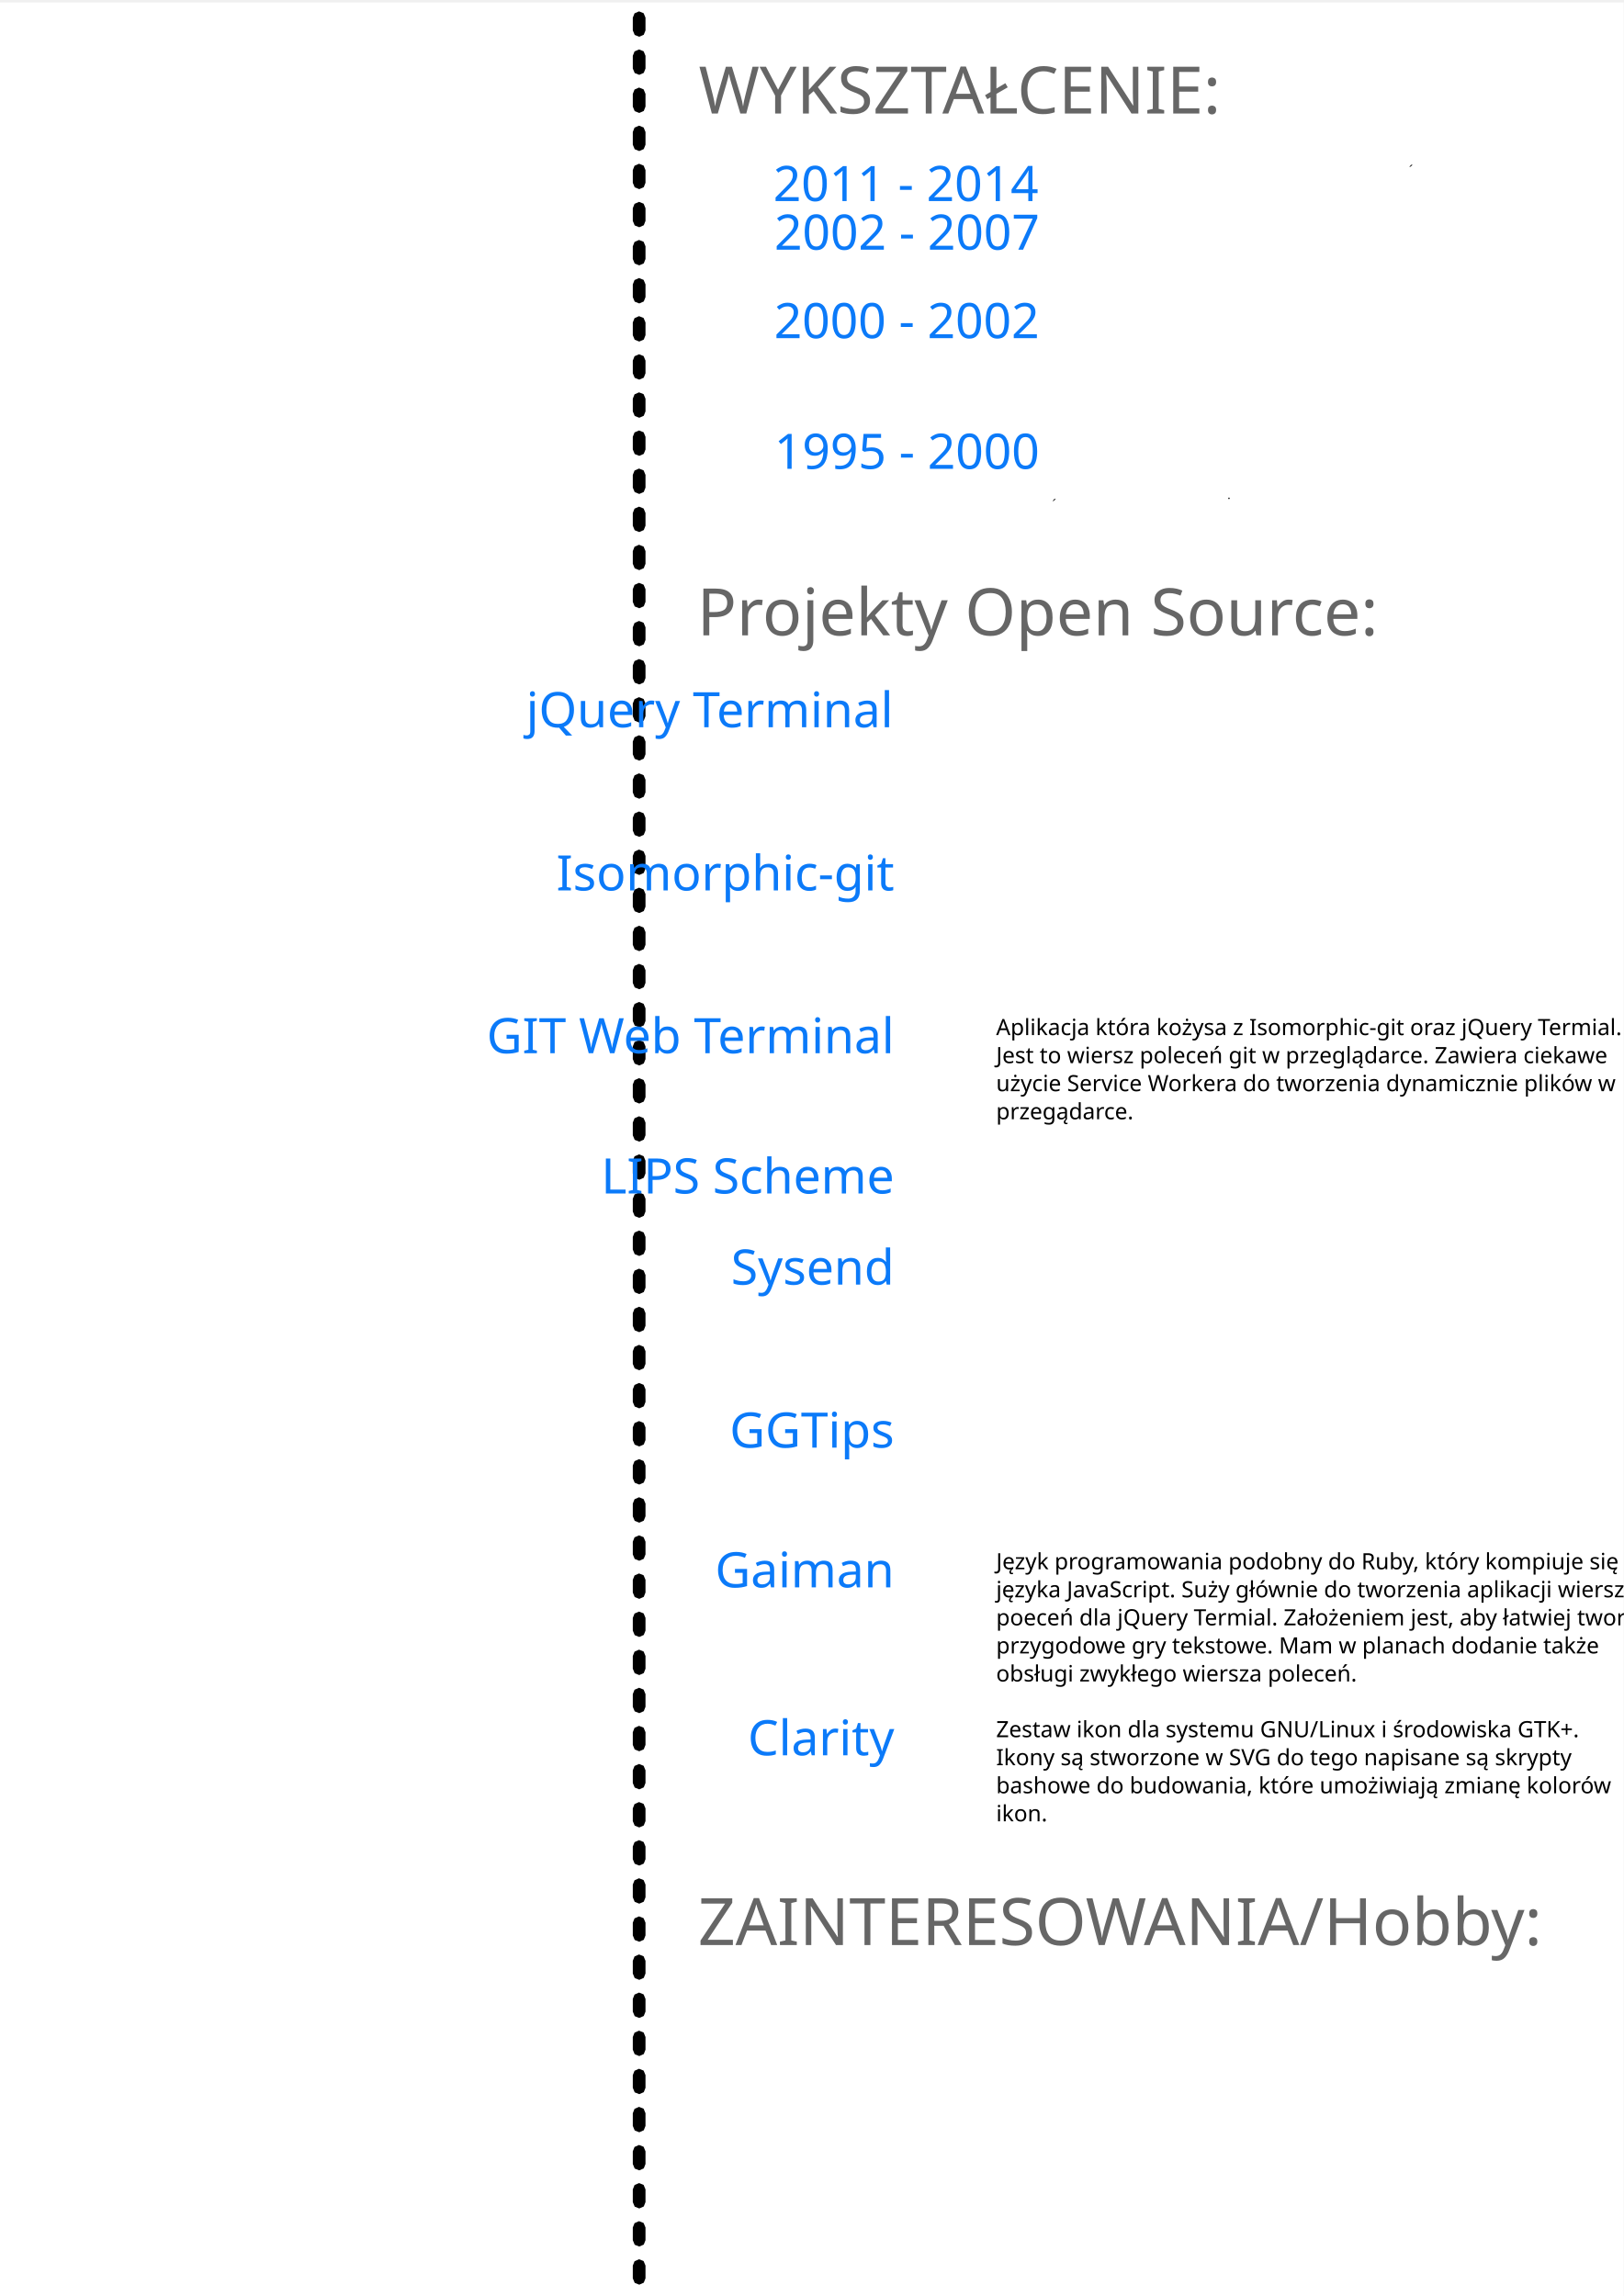
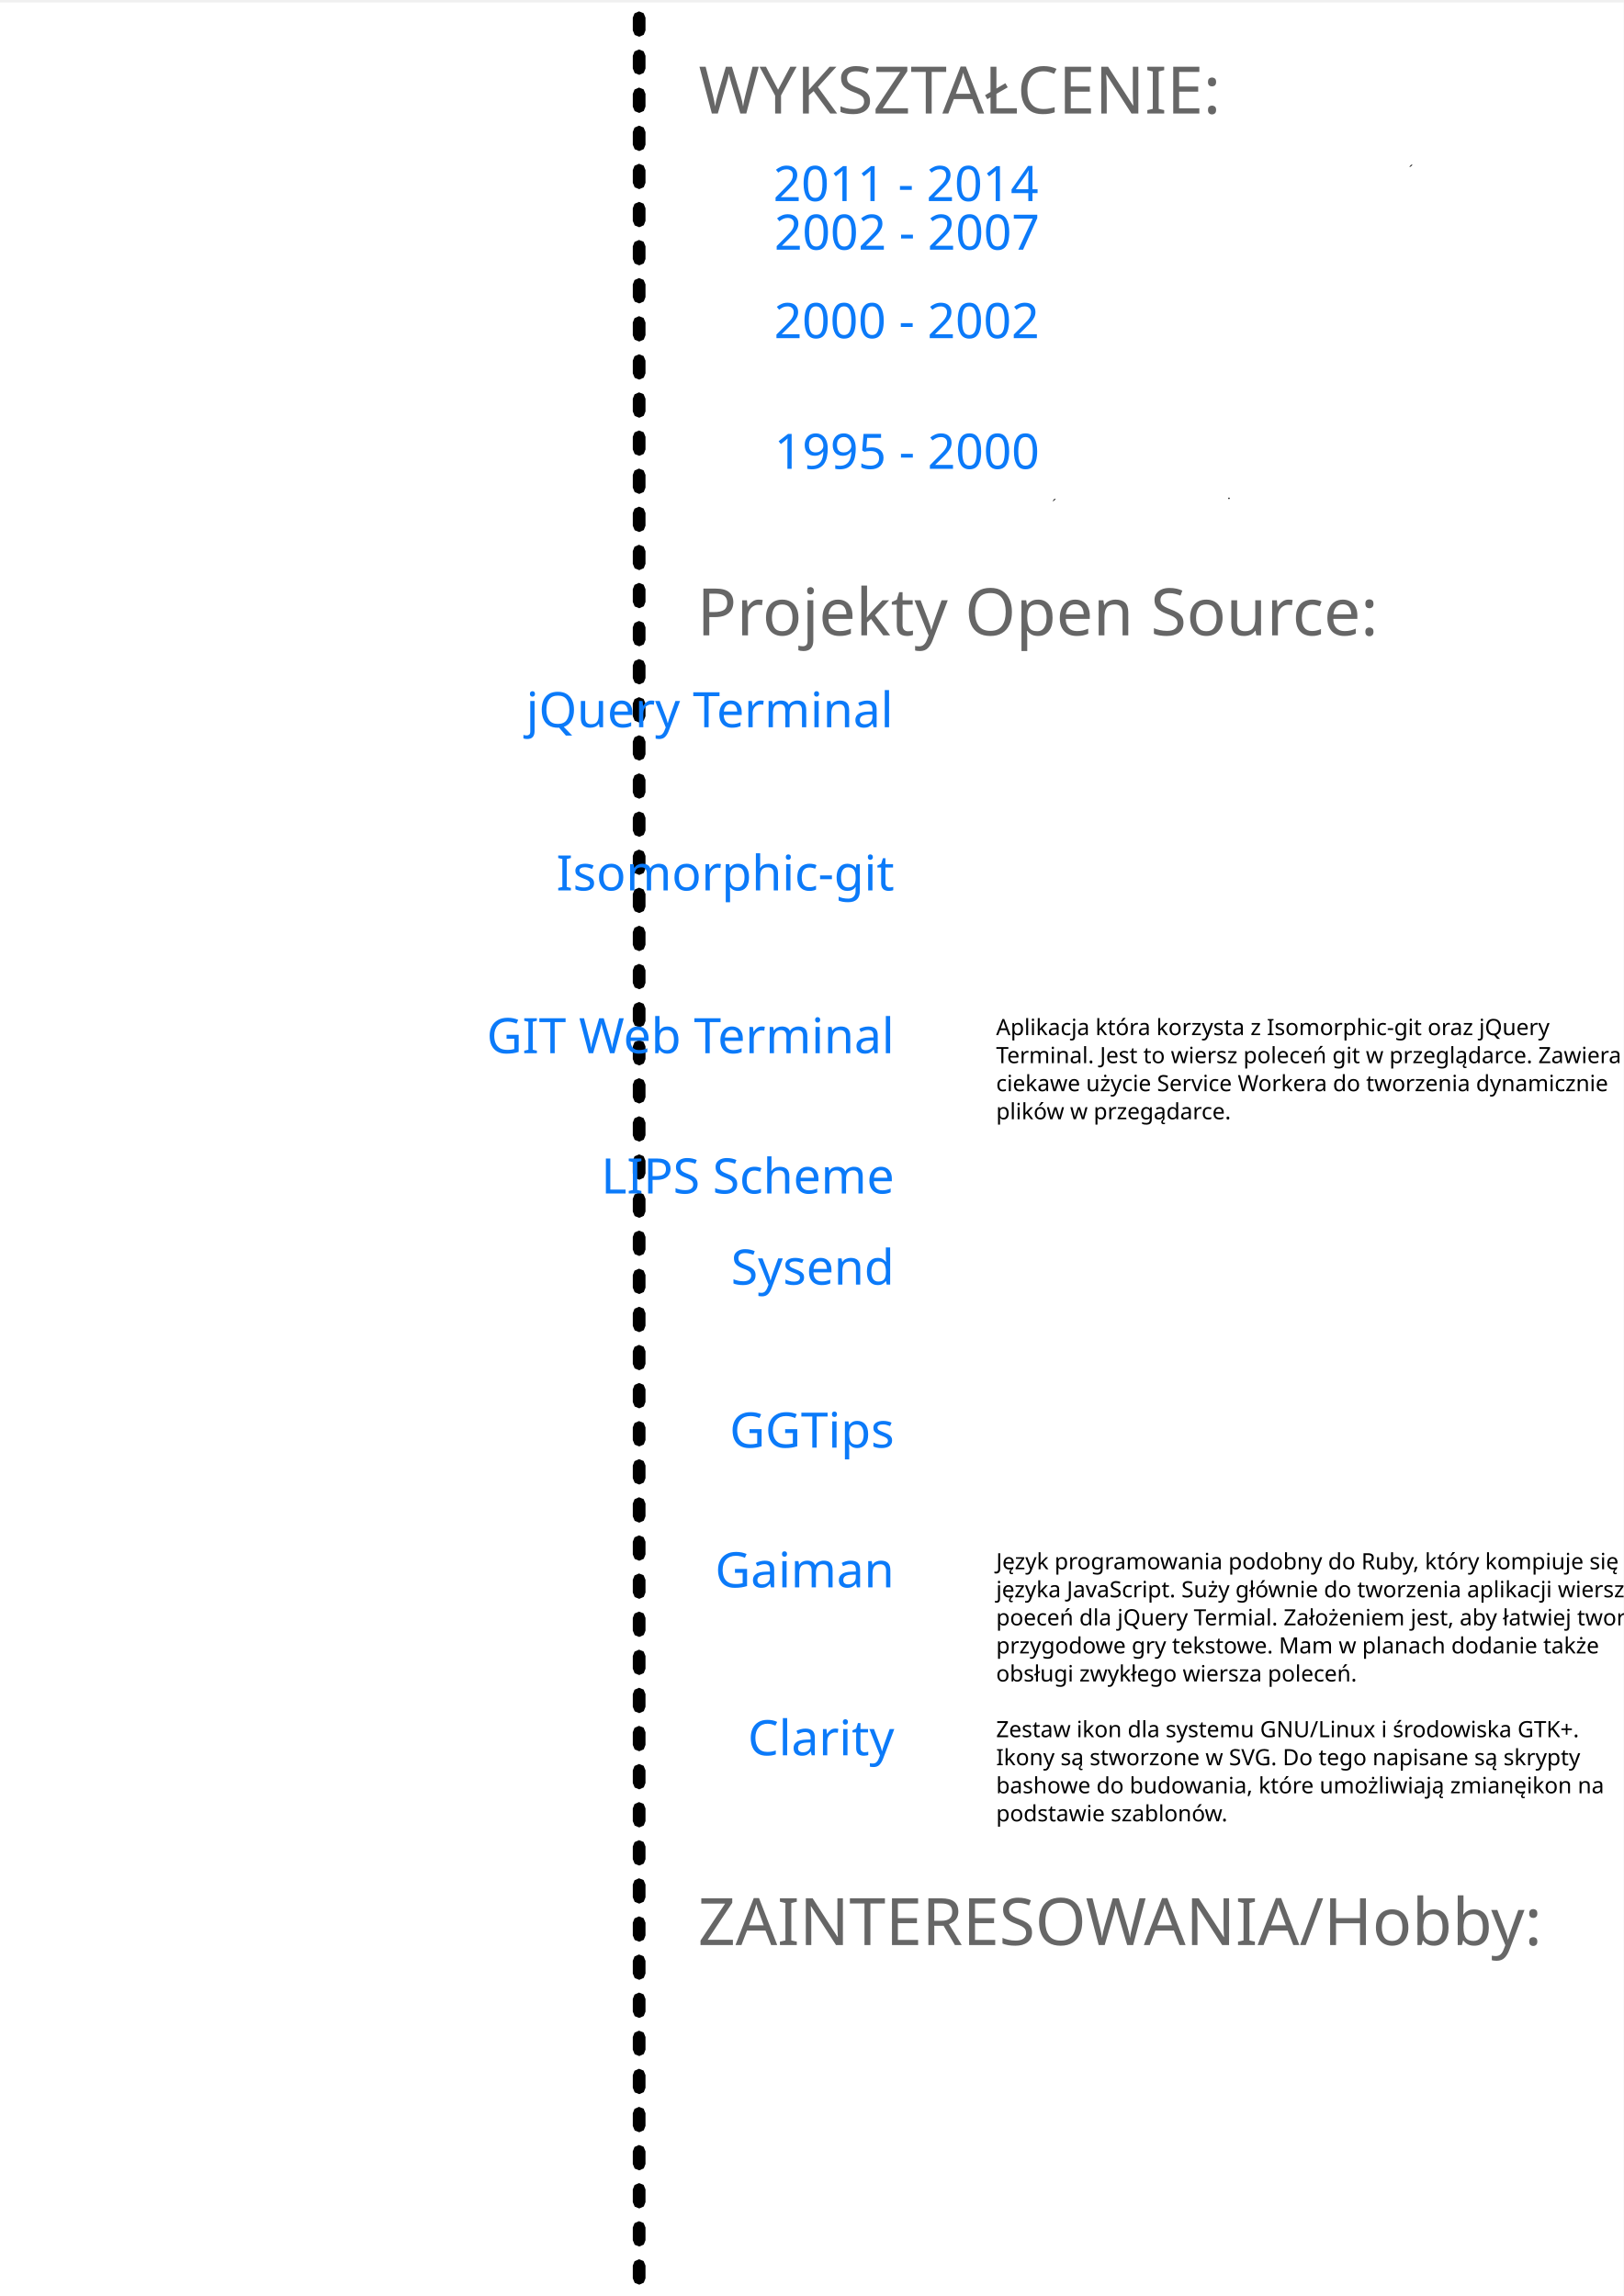
<svg xmlns="http://www.w3.org/2000/svg" xmlns:xlink="http://www.w3.org/1999/xlink" width="744.094" height="1052.362" id="svg2" version="1.1">
  <defs id="defs4">
    <rect x="769.857" y="520.391" width="268.787" height="128.107" id="rect37309" />
    <rect x="767.466" y="511.441" width="121.149" height="120.361" id="rect34097" />
    <rect x="794.899" y="402.453" width="185.332" height="156.639" id="rect28571" />
    <rect x="769.857" y="520.391" width="258.229" height="56.646" id="rect87174" />
    <rect x="769.857" y="520.391" width="267.228" height="70.948" id="rect96908" />
  </defs>
  <rect y="1.115" x="0" height="1052.362" width="744.094" id="rect4186" style="color:#000000;display:inline;overflow:visible;visibility:visible;fill:#ffffff;fill-opacity:1;fill-rule:nonzero;stroke:none;stroke-width:5.821;marker:none;enable-background:accumulate" />
  <path id="path3048" clip-path="none" d="m 290.789,6.112 -0.797,2 v 5.822 l 0.871,2.076 2.092,0.832 2.061,-0.908 0.797,-2 V 8.112 l -0.871,-2.076 -2.092,-0.834 z m 0,17.463 -0.797,2 v 5.822 l 0.871,2.076 2.092,0.834 2.061,-0.91 0.797,-2 v -5.822 l -0.871,-2.076 -2.092,-0.834 z m 0,17.463 -0.797,2 v 5.822 l 0.871,2.076 2.092,0.834 2.061,-0.91 0.797,-2 v -5.822 l -0.871,-2.076 -2.092,-0.834 z m 0,17.463 -0.797,2 v 5.822 l 0.871,2.076 2.092,0.834 2.061,-0.91 0.797,-2 v -5.822 l -0.871,-2.076 -2.092,-0.834 z m 0,17.463 -0.797,2 v 5.822 l 0.871,2.076 2.092,0.834 2.061,-0.91 0.797,-2 V 77.963 l -0.871,-2.076 -2.092,-0.834 z m 0,17.463 -0.797,2 v 5.822 l 0.871,2.076 2.092,0.834 2.061,-0.91 0.797,-2 v -5.822 l -0.871,-2.076 -2.092,-0.832 z m 0,17.463 -0.797,2.002 v 5.82 l 0.871,2.076 2.092,0.834 2.061,-0.91 0.797,-2 v -5.82 l -0.871,-2.078 -2.092,-0.832 z m 0,17.463 -0.797,2.002 v 5.82 l 0.871,2.076 2.092,0.834 2.061,-0.91 0.797,-2 v -5.82 l -0.871,-2.078 -2.092,-0.832 z m 0,17.463 -0.797,2.002 v 5.82 l 0.871,2.076 2.092,0.834 2.061,-0.91 0.797,-2 v -5.82 l -0.871,-2.078 -2.092,-0.832 z m 0,17.463 -0.797,2.002 v 5.82 l 0.871,2.076 2.092,0.834 2.061,-0.91 0.797,-2 v -5.82 l -0.871,-2.078 -2.092,-0.832 z m 0,17.463 -0.797,2.002 v 5.82 l 0.871,2.076 2.092,0.834 2.061,-0.91 0.797,-2 v -5.82 l -0.871,-2.078 -2.092,-0.832 z m 0,17.463 -0.797,2.002 v 5.82 l 0.871,2.076 2.092,0.834 2.061,-0.91 0.797,-2 v -5.82 l -0.871,-2.078 -2.092,-0.832 z m 0,17.465 -0.797,2 v 5.82 l 0.871,2.078 2.092,0.832 2.061,-0.908 0.797,-2.002 v -5.82 l -0.871,-2.076 -2.092,-0.834 z m 0,17.463 -0.797,2 v 5.82 l 0.871,2.078 2.092,0.832 2.061,-0.908 0.797,-2.002 v -5.82 l -0.871,-2.076 -2.092,-0.834 z m 0,17.463 -0.797,2 v 5.82 l 0.871,2.078 2.092,0.832 2.061,-0.908 0.797,-2.002 v -5.82 l -0.871,-2.076 -2.092,-0.834 z m 0,17.463 -0.797,2 v 5.82 l 0.871,2.078 2.092,0.832 2.061,-0.908 0.797,-2.002 v -5.82 l -0.871,-2.076 -2.092,-0.834 z m 0,17.463 -0.797,2 v 5.82 l 0.871,2.078 2.092,0.832 2.061,-0.908 0.797,-2.002 v -5.82 l -0.871,-2.076 -2.092,-0.834 z m 0,17.463 -0.797,2 v 5.82 l 0.871,2.078 2.092,0.832 2.061,-0.908 0.797,-2.002 v -5.82 l -0.871,-2.076 -2.092,-0.834 z m 0,17.463 -0.797,2 v 5.822 l 0.871,2.076 2.092,0.832 2.061,-0.908 0.797,-2 v -5.822 l -0.871,-2.076 -2.092,-0.834 z m 0,17.463 -0.797,2 v 5.822 l 0.871,2.076 2.092,0.834 2.061,-0.91 0.797,-2 v -5.822 l -0.871,-2.076 -2.092,-0.834 z m 0,17.463 -0.797,2 v 5.822 l 0.871,2.076 2.092,0.834 2.061,-0.91 0.797,-2 v -5.822 l -0.871,-2.076 -2.092,-0.834 z m 0,17.463 -0.797,2 v 5.822 l 0.871,2.076 2.092,0.834 2.061,-0.91 0.797,-2 v -5.822 l -0.871,-2.076 -2.092,-0.834 z m 0,17.463 -0.797,2 v 5.822 l 0.871,2.076 2.092,0.834 2.061,-0.91 0.797,-2 v -5.822 l -0.871,-2.076 -2.092,-0.834 z m 0,17.463 -0.797,2 v 5.822 l 0.871,2.076 2.092,0.834 2.061,-0.91 0.797,-2 v -5.822 l -0.871,-2.076 -2.092,-0.832 z m 0,17.463 -0.797,2.002 v 5.82 l 0.871,2.076 2.092,0.834 2.061,-0.91 0.797,-2 v -5.82 l -0.871,-2.078 -2.092,-0.832 z m 0,17.463 -0.797,2.002 v 5.82 l 0.871,2.076 2.092,0.834 2.061,-0.91 0.797,-2 v -5.82 l -0.871,-2.078 -2.092,-0.832 z m 0,17.463 -0.797,2.002 v 5.82 l 0.871,2.076 2.092,0.834 2.061,-0.91 0.797,-2 v -5.82 l -0.871,-2.078 -2.092,-0.832 z m 0,17.463 -0.797,2.002 v 5.82 l 0.871,2.076 2.092,0.834 2.061,-0.91 0.797,-2 v -5.82 l -0.871,-2.078 -2.092,-0.832 z m 0,17.463 -0.797,2.002 v 5.82 l 0.871,2.076 2.092,0.834 2.061,-0.91 0.797,-2 v -5.82 l -0.871,-2.078 -2.092,-0.832 z m 0,17.463 -0.797,2.002 v 5.82 l 0.871,2.076 2.092,0.834 2.061,-0.91 0.797,-2 v -5.82 l -0.871,-2.078 -2.092,-0.832 z m 0,17.465 -0.797,2 v 5.82 l 0.871,2.078 2.092,0.832 2.061,-0.908 0.797,-2.002 v -5.82 l -0.871,-2.076 -2.092,-0.834 z m 0,17.463 -0.797,2 v 5.82 l 0.871,2.078 2.092,0.832 2.061,-0.908 0.797,-2.002 v -5.82 l -0.871,-2.076 -2.092,-0.834 z m 0,17.463 -0.797,2 v 5.82 l 0.871,2.078 2.092,0.832 2.061,-0.908 0.797,-2.002 v -5.82 l -0.871,-2.076 -2.092,-0.834 z m 0,17.463 -0.797,2 v 5.82 l 0.871,2.078 2.092,0.832 2.061,-0.908 0.797,-2.002 v -5.82 l -0.871,-2.076 -2.092,-0.834 z m 0,17.463 -0.797,2 v 5.82 l 0.871,2.078 2.092,0.832 2.061,-0.908 0.797,-2.002 v -5.82 l -0.871,-2.076 -2.092,-0.834 z m 0,17.463 -0.797,2 v 5.82 l 0.871,2.078 2.092,0.832 2.061,-0.908 0.797,-2.002 v -5.82 l -0.871,-2.076 -2.092,-0.834 z m 0,17.463 -0.797,2 v 5.822 l 0.871,2.076 2.092,0.832 2.061,-0.908 0.797,-2 v -5.822 l -0.871,-2.076 -2.092,-0.834 z m 0,17.463 -0.797,2 v 5.822 l 0.871,2.076 2.092,0.834 2.061,-0.91 0.797,-2 v -5.822 l -0.871,-2.076 -2.092,-0.834 z m 0,17.463 -0.797,2 v 5.822 l 0.871,2.076 2.092,0.834 2.061,-0.91 0.797,-2 v -5.822 l -0.871,-2.076 -2.092,-0.834 z m 0,17.463 -0.797,2 v 5.822 l 0.871,2.076 2.092,0.834 2.061,-0.91 0.797,-2 v -5.822 l -0.871,-2.076 -2.092,-0.834 z m 0,17.463 -0.797,2 v 5.822 l 0.871,2.076 2.092,0.834 2.061,-0.91 0.797,-2 v -5.822 l -0.871,-2.076 -2.092,-0.834 z m 0,17.463 -0.797,2 v 5.822 l 0.871,2.076 2.092,0.834 2.061,-0.91 0.797,-2 v -5.822 l -0.871,-2.076 -2.092,-0.832 z m 0,17.463 -0.797,2.002 v 5.82 l 0.871,2.076 2.092,0.834 2.061,-0.91 0.797,-2 v -5.82 l -0.871,-2.078 -2.092,-0.832 z m 0,17.463 -0.797,2.002 v 5.82 l 0.871,2.076 2.092,0.834 2.061,-0.91 0.797,-2 v -5.82 l -0.871,-2.078 -2.092,-0.832 z m 0,17.463 -0.797,2.002 v 5.82 l 0.871,2.076 2.092,0.834 2.061,-0.91 0.797,-2 v -5.82 l -0.871,-2.078 -2.092,-0.832 z m 0,17.463 -0.797,2.002 v 5.82 l 0.871,2.076 2.092,0.834 2.061,-0.91 0.797,-2 v -5.82 l -0.871,-2.078 -2.092,-0.832 z m 0,17.463 -0.797,2.002 v 5.82 l 0.871,2.076 2.092,0.834 2.061,-0.91 0.797,-2 v -5.82 l -0.871,-2.078 -2.092,-0.832 z m 0,17.463 -0.797,2.002 v 5.82 l 0.871,2.076 2.092,0.834 2.061,-0.91 0.797,-2 v -5.82 l -0.871,-2.078 -2.092,-0.832 z m 0,17.465 -0.797,2 v 5.82 l 0.871,2.078 2.092,0.832 2.061,-0.908 0.797,-2.002 v -5.82 l -0.871,-2.076 -2.092,-0.834 z m 0,17.463 -0.797,2 v 5.82 l 0.871,2.078 2.092,0.832 2.061,-0.908 0.797,-2.002 v -5.82 l -0.871,-2.076 -2.092,-0.834 z m 0,17.463 -0.797,2 v 5.82 l 0.871,2.078 2.092,0.832 2.061,-0.908 0.797,-2.002 v -5.82 l -0.871,-2.076 -2.092,-0.834 z m 0,17.463 -0.797,2 v 5.82 l 0.871,2.078 2.092,0.832 2.061,-0.908 0.797,-2.002 v -5.82 l -0.871,-2.076 -2.092,-0.834 z m 0,17.463 -0.797,2 v 5.82 l 0.871,2.078 2.092,0.832 2.061,-0.908 0.797,-2.002 v -5.82 l -0.871,-2.076 -2.092,-0.834 z m 0,17.463 -0.797,2 v 5.82 l 0.871,2.078 2.092,0.832 2.061,-0.908 0.797,-2.002 v -5.82 l -0.871,-2.076 -2.092,-0.834 z m 0,17.463 -0.797,2 v 5.822 l 0.871,2.076 2.092,0.832 2.061,-0.908 0.797,-2 v -5.822 l -0.871,-2.076 -2.092,-0.834 z m 0,17.463 -0.797,2 v 5.822 l 0.871,2.076 2.092,0.834 2.061,-0.91 0.797,-2 v -5.822 l -0.871,-2.076 -2.092,-0.834 z m 0,17.463 -0.797,2 v 5.822 l 0.871,2.076 2.092,0.834 2.061,-0.91 0.797,-2 v -5.822 l -0.871,-2.076 -2.092,-0.834 z m 0,17.463 -0.797,2 v 5.822 l 0.871,2.076 2.092,0.834 2.061,-0.91 0.797,-2 v -5.822 l -0.871,-2.076 -2.092,-0.834 z m 0,17.463 -0.797,2 v 5.822 l 0.871,2.076 2.092,0.834 2.061,-0.91 0.797,-2 v -5.822 l -0.871,-2.076 -2.092,-0.834 z m 0,17.463 -0.797,2 v 5.822 l 0.871,2.076 2.092,0.834 2.061,-0.91 0.797,-2 v -5.822 l -0.871,-2.076 -2.092,-0.832 z" style="color:#000000;font-style:normal;font-variant:normal;font-weight:normal;font-stretch:normal;font-size:medium;line-height:normal;font-family:sans-serif;font-variant-ligatures:normal;font-variant-position:normal;font-variant-caps:normal;font-variant-numeric:normal;font-variant-alternates:normal;font-feature-settings:normal;text-indent:0;text-align:start;text-decoration:none;text-decoration-line:none;text-decoration-style:solid;text-decoration-color:#000000;letter-spacing:normal;word-spacing:normal;text-transform:none;writing-mode:lr-tb;direction:ltr;text-orientation:mixed;dominant-baseline:auto;baseline-shift:baseline;text-anchor:start;white-space:normal;shape-padding:0;clip-rule:nonzero;display:inline;overflow:visible;visibility:visible;opacity:1;isolation:auto;mix-blend-mode:normal;color-interpolation:sRGB;color-interpolation-filters:linearRGB;solid-color:#000000;solid-opacity:1;vector-effect:none;fill:#000000;fill-opacity:1;fill-rule:nonzero;stroke:none;stroke-width:5.821;stroke-linecap:round;stroke-linejoin:miter;stroke-miterlimit:4;stroke-dasharray:5.821, 11.642;stroke-dashoffset:0;stroke-opacity:1;color-rendering:auto;image-rendering:auto;shape-rendering:auto;text-rendering:auto;enable-background:accumulate" />
  <g transform="matrix(0.9350419,0,0,0.9350419,-120.9011,-83.61084)" id="g3112" />
  <g transform="translate(0,183.2955)" id="g930">
    <text id="text2884" y="708.213" x="319.884" style="font-style:normal;font-variant:normal;font-weight:normal;font-stretch:normal;font-size:30px;font-family:'Bebas Neue';-inkscape-font-specification:'Bebas Neue';fill:#666666;fill-opacity:1;stroke:none" xml:space="preserve">
      <tspan y="708.213" x="319.884" id="tspan2886">ZAINTERESOWANIA/Hobby:</tspan>
    </text>
    <flowRoot xml:space="preserve" id="flowRoot3831" style="font-style:normal;font-variant:normal;font-weight:500;font-stretch:normal;font-size:12.527px;line-height:1.5;font-family:Bodonitown;-inkscape-font-specification:'Bodonitown Medium';fill:#000000;fill-opacity:1;stroke:none" transform="matrix(0.8210528,0,0,0.8210528,134.2876,483.4865)">
      <flowRegion id="flowRegion3833" style="line-height:1.5">
        <rect style="font-style:normal;font-variant:normal;font-weight:500;font-stretch:normal;font-size:12.527px;line-height:1.5;font-family:Bodonitown;-inkscape-font-specification:'Bodonitown Medium'" id="rect3835" width="291.902" height="119.381" x="392.235" y="295.076" />
      </flowRegion>
      <flowPara style="font-style:normal;font-variant:normal;font-weight:500;font-stretch:normal;font-size:12.527px;line-height:1.5;font-family:Bodonitown;-inkscape-font-specification:'Bodonitown Medium'" id="flowPara3256">Open Source, Projektowanie Logo i Logotypów, Matematyka, Fotografia, RPG, Komiksy, Manga, Anime, Fantastyka, Cyberpunk, Edycja Wikipedii, Dzielenie się wiedzą oraz odpowiadanie na pytania programistyczne na StackOverflow i w Social Media (głównie JavaScript), Storytelling, Grywalizacja.</flowPara>
    </flowRoot>
  </g>
  <g transform="translate(0,-650.9795)" id="g3223" />
  <flowRoot transform="matrix(0.9589772,0,0,0.9589772,243.9261,164.7313)" style="font-style:normal;font-variant:normal;font-weight:500;font-stretch:normal;font-size:9.733px;line-height:125%;font-family:Bodonitown;-inkscape-font-specification:'Bodonitown Medium';text-align:start;letter-spacing:0px;word-spacing:0px;writing-mode:lr-tb;text-anchor:start;fill:#666666;fill-opacity:1;stroke:none" id="flowRoot3137-3" xml:space="preserve">
    <flowRegion style="font-size:9.733px;fill:#666666" id="flowRegion3139-6">
      <rect style="font-style:normal;font-variant:normal;font-weight:500;font-stretch:normal;font-size:9.733px;font-family:Bodonitown;-inkscape-font-specification:'Bodonitown Medium';fill:#666666" y="900.003" x="64.894" height="35.304" width="490.787" id="rect3141-7" />
    </flowRegion>
    <flowPara id="flowPara915">Created using Inkscape; (C) 2011-2020 Jakub T. Jankiewicz; CC-BY-SA 3.0; source: https://github.com/jcubic/cv</flowPara>
  </flowRoot>
  <flowRoot xml:space="preserve" id="flowRoot901" style="font-style:normal;font-variant:normal;font-weight:500;font-stretch:normal;font-size:12.527px;font-family:Bodonitown;-inkscape-font-specification:'Bodonitown Medium';fill:#000000;fill-opacity:1;stroke:none" transform="matrix(0.8210528,0,0,0.8210528,134.3699,-129.6824)">
    <flowRegion id="flowRegion897">
      <rect id="rect895" width="290.638" height="72.869" x="392.235" y="295.076" style="font-style:normal;font-variant:normal;font-weight:500;font-stretch:normal;font-size:12.527px;font-family:Bodonitown;-inkscape-font-specification:'Bodonitown Medium'" />
    </flowRegion>
    <flowPara style="font-style:normal;font-variant:normal;font-weight:500;font-stretch:normal;font-size:12.527px;font-family:Bodonitown;-inkscape-font-specification:'Bodonitown Medium'" id="flowPara899" />
  </flowRoot>
  <flowRoot transform="matrix(0.8210528,0,0,0.8210528,134.3699,-111.5521)" style="font-style:normal;font-variant:normal;font-weight:500;font-stretch:normal;font-size:12.527px;font-family:Bodonitown;-inkscape-font-specification:'Bodonitown Medium';fill:#000000;fill-opacity:1;stroke:none" id="flowRoot902" xml:space="preserve">
    <flowRegion id="flowRegion898">
      <rect style="font-style:normal;font-variant:normal;font-weight:500;font-stretch:normal;font-size:12.527px;font-family:Bodonitown;-inkscape-font-specification:'Bodonitown Medium'" y="295.076" x="392.235" height="72.869" width="290.638" id="rect896" />
    </flowRegion>
    <flowPara id="flowPara900" style="font-style:normal;font-variant:normal;font-weight:500;font-stretch:normal;font-size:12.527px;font-family:Bodonitown;-inkscape-font-specification:'Bodonitown Medium'" />
  </flowRoot>
  <flowRoot xml:space="preserve" id="flowRoot910" style="font-style:normal;font-variant:normal;font-weight:500;font-stretch:normal;font-size:12.527px;font-family:Bodonitown;-inkscape-font-specification:'Bodonitown Medium';fill:#000000;fill-opacity:1;stroke:none" transform="matrix(0.8210528,0,0,0.8210528,134.3699,-93.42171)">
    <flowRegion id="flowRegion906">
      <rect id="rect904" width="290.638" height="39.746" x="392.235" y="295.076" style="font-style:normal;font-variant:normal;font-weight:500;font-stretch:normal;font-size:12.527px;font-family:Bodonitown;-inkscape-font-specification:'Bodonitown Medium'" />
    </flowRegion>
    <flowPara style="font-style:normal;font-variant:normal;font-weight:500;font-stretch:normal;font-size:12.527px;font-family:Bodonitown;-inkscape-font-specification:'Bodonitown Medium'" id="flowPara908" />
  </flowRoot>
  <flowRoot transform="matrix(0.8210528,0,0,0.8210528,134.3699,47.44997)" style="font-style:normal;font-variant:normal;font-weight:500;font-stretch:normal;font-size:12.527px;font-family:Bodonitown;-inkscape-font-specification:'Bodonitown Medium';fill:#000000;fill-opacity:1;stroke:none" id="flowRoot980" xml:space="preserve">
    <flowRegion id="flowRegion976">
      <rect style="font-style:normal;font-variant:normal;font-weight:500;font-stretch:normal;font-size:12.527px;font-family:Bodonitown;-inkscape-font-specification:'Bodonitown Medium'" y="295.076" x="392.235" height="72.869" width="290.638" id="rect974" />
    </flowRegion>
    <flowPara id="flowPara978" style="font-style:normal;font-variant:normal;font-weight:500;font-stretch:normal;font-size:12.527px;font-family:Bodonitown;-inkscape-font-specification:'Bodonitown Medium'" />
  </flowRoot>
  <flowRoot xml:space="preserve" id="flowRoot883" style="font-style:normal;font-variant:normal;font-weight:500;font-stretch:normal;font-size:12.527px;font-family:Bodonitown;-inkscape-font-specification:'Bodonitown Medium';fill:#000000;fill-opacity:1;stroke:none" transform="matrix(0.8210528,0,0,0.8210528,134.3699,65.58031)">
    <flowRegion id="flowRegion879">
      <rect id="rect877" width="290.638" height="72.869" x="392.235" y="295.076" style="font-style:normal;font-variant:normal;font-weight:500;font-stretch:normal;font-size:12.527px;font-family:Bodonitown;-inkscape-font-specification:'Bodonitown Medium'" />
    </flowRegion>
    <flowPara style="font-style:normal;font-variant:normal;font-weight:500;font-stretch:normal;font-size:12.527px;font-family:Bodonitown;-inkscape-font-specification:'Bodonitown Medium'" id="flowPara881" />
  </flowRoot>
  <flowRoot transform="matrix(0.8210528,0,0,0.8210528,134.3699,278.1789)" style="font-style:normal;font-variant:normal;font-weight:500;font-stretch:normal;font-size:12.527px;font-family:Bodonitown;-inkscape-font-specification:'Bodonitown Medium';fill:#000000;fill-opacity:1;stroke:none" id="flowRoot1010" xml:space="preserve">
    <flowRegion id="flowRegion1000">
      <rect style="font-style:normal;font-variant:normal;font-weight:500;font-stretch:normal;font-size:12.527px;font-family:Bodonitown;-inkscape-font-specification:'Bodonitown Medium';stroke-width:1" y="295.076" x="392.235" height="134.148" width="338.819" id="rect998" />
    </flowRegion>
    <flowPara style="font-style:normal;font-variant:normal;font-weight:normal;font-stretch:normal;font-size:12.527px;font-family:Arial;-inkscape-font-specification:Arial" id="flowPara31365" />
  </flowRoot>
  <text xml:space="preserve" id="text34095" style="font-family:STIX;font-size:28px;line-height:1.25;letter-spacing:0px;word-spacing:0px;-inkscape-font-specification:STIX;white-space:pre;shape-inside:url(#rect34097)" />
  <text xml:space="preserve" style="font-style:normal;font-variant:normal;font-weight:normal;font-stretch:normal;font-size:30px;font-family:'Bebas Neue';-inkscape-font-specification:'Bebas Neue';fill:#666666;fill-opacity:1;stroke:none" x="319.436" y="291.202" id="text2888">
    <tspan id="tspan2890" x="319.436" y="291.202">Projekty Open Source:</tspan>
  </text>
  <flowRoot transform="matrix(0.8210528,0,0,0.8210528,134.3699,71.00854)" style="font-style:normal;font-variant:normal;font-weight:500;font-stretch:normal;font-size:12.527px;line-height:1.6;font-family:Bodonitown;-inkscape-font-specification:'Bodonitown Medium';fill:#000000;fill-opacity:1;stroke:none" id="flowRoot3783" xml:space="preserve">
    <flowRegion id="flowRegion3785" style="line-height:1.6">
-       <rect style="font-style:normal;font-variant:normal;font-weight:500;font-stretch:normal;font-size:12.527px;line-height:1.6;font-family:Bodonitown;-inkscape-font-specification:'Bodonitown Medium'" y="295.076" x="392.235" height="105.455" width="290.638" id="rect3787" />
-     </flowRegion>
-     <flowPara style="font-style:normal;font-variant:normal;font-weight:500;font-stretch:normal;font-size:12.527px;line-height:1.6;font-family:Bodonitown;-inkscape-font-specification:'Bodonitown Medium'" id="flowPara1160">Bibioteka do tworzenia aplikacji wiersza poleceń na stronach internetowych. Posiada bardzo dużo fukcji. Jak animacje czy podświetanie kodu zdefiniowane przez użytkownika.</flowPara>
+       <rect style="font-style:normal;font-variant:normal;font-weight:500;font-stretch:normal;font-size:12.527px;line-height:1.6;font-family:Bodonitown;-inkscape-font-specification:'Bodonitown Medium';stroke-width:1" y="295.076" x="392.235" height="105.171" width="301.035" id="rect3787" />
+     </flowRegion>
+     <flowPara style="font-style:normal;font-variant:normal;font-weight:500;font-stretch:normal;font-size:12.527px;line-height:1.6;font-family:Bodonitown;-inkscape-font-specification:'Bodonitown Medium'" id="flowPara1160">Biblioteka do tworzenia aplikacji wiersza poleceń na stronach internetowych. Posiada bardzo dużo fukcji. Jak animacje czy podświetanie kodu zdefiniowane przez użytkownika.</flowPara>
  </flowRoot>
  <a id="a4654" xlink:href="https://terminal.jcubic.pl/">
    <text id="text3779" y="333.333" x="438.522" style="font-style:normal;font-variant:normal;font-weight:normal;font-stretch:normal;font-size:22.441px;font-family:'Bebas Neue';-inkscape-font-specification:'Bebas Neue';text-align:end;text-anchor:end;fill:#0b7af9;fill-opacity:1;stroke:none;stroke-width:0.935" xml:space="preserve">
      <tspan id="tspan3957" style="font-style:normal;font-variant:normal;font-weight:normal;font-stretch:normal;font-size:22.441px;font-family:'Bebas Neue';-inkscape-font-specification:'Bebas Neue';text-align:end;text-anchor:end;fill:#0b7af9;fill-opacity:1;stroke-width:0.935" y="333.333" x="438.522">jQuery Terminal</tspan>
    </text>
  </a>
  <a id="a4670" xlink:href="https://github.com/jcubic/sysend.js">
    <text xml:space="preserve" style="font-style:normal;font-variant:normal;font-weight:normal;font-stretch:normal;font-size:22.441px;font-family:'Bebas Neue';-inkscape-font-specification:'Bebas Neue';text-align:end;text-anchor:end;fill:#0b7af9;fill-opacity:1;stroke:none;stroke-width:0.935" x="439.015" y="588.8" id="text1144">
      <tspan x="439.015" y="588.8" style="font-style:normal;font-variant:normal;font-weight:normal;font-stretch:normal;font-size:22.441px;font-family:'Bebas Neue';-inkscape-font-specification:'Bebas Neue';text-align:end;text-anchor:end;fill:#0b7af9;fill-opacity:1;stroke-width:0.935" id="tspan1142">Sysend</tspan>
    </text>
  </a>
  <flowRoot xml:space="preserve" id="flowRoot1140" style="font-style:normal;font-variant:normal;font-weight:500;font-stretch:normal;font-size:12.527px;line-height:1.6;font-family:Bodonitown;-inkscape-font-specification:'Bodonitown Medium';fill:#000000;fill-opacity:1;stroke:none" transform="matrix(0.8210528,0,0,0.8210528,134.3699,326.4757)">
    <flowRegion id="flowRegion1136" style="line-height:1.6">
      <rect id="rect1134" width="290.638" height="119.033" x="392.235" y="295.076" style="font-style:normal;font-variant:normal;font-weight:500;font-stretch:normal;font-size:12.527px;line-height:1.6;font-family:Bodonitown;-inkscape-font-specification:'Bodonitown Medium'" />
    </flowRegion>
    <flowPara style="font-style:normal;font-variant:normal;font-weight:500;font-stretch:normal;font-size:12.527px;line-height:1.6;font-family:Bodonitown;-inkscape-font-specification:'Bodonitown Medium'" id="flowPara1154">Biblioteka do wysyłania komunikatów w czystym Vanilla JavaScript. Bez zależności zewnętrznych używających natywnych API. Które posiada bardzo proste w użyciu API.</flowPara>
  </flowRoot>
  <a id="a4674" xlink:href="https://github.com/Roche/ggtips">
    <text id="text918" y="663.511" x="439.015" style="font-style:normal;font-variant:normal;font-weight:normal;font-stretch:normal;font-size:22.441px;font-family:'Bebas Neue';-inkscape-font-specification:'Bebas Neue';text-align:end;text-anchor:end;fill:#0b7af9;fill-opacity:1;stroke:none;stroke-width:0.935" xml:space="preserve">
      <tspan id="tspan916" style="font-style:normal;font-variant:normal;font-weight:normal;font-stretch:normal;font-size:22.441px;font-family:'Bebas Neue';-inkscape-font-specification:'Bebas Neue';text-align:end;text-anchor:end;fill:#0b7af9;fill-opacity:1;stroke-width:0.935" y="663.511" x="439.015">GGTips</tspan>
    </text>
  </a>
  <flowRoot transform="matrix(0.8210528,0,0,0.8210528,134.3699,403.0863)" style="font-style:normal;font-variant:normal;font-weight:500;font-stretch:normal;font-size:12.527px;font-family:Bodonitown;-inkscape-font-specification:'Bodonitown Medium';fill:#000000;fill-opacity:1;stroke:none" id="flowRoot926" xml:space="preserve">
    <flowRegion id="flowRegion922">
      <rect style="font-style:normal;font-variant:normal;font-weight:500;font-stretch:normal;font-size:12.527px;font-family:Bodonitown;-inkscape-font-specification:'Bodonitown Medium';stroke-width:1" y="295.076" x="392.235" height="72.869" width="290.638" id="rect920" />
    </flowRegion>
    <flowPara id="flowPara914" style="font-style:normal;font-variant:normal;font-weight:500;font-stretch:normal;font-size:12.527px;font-family:Bodonitown;-inkscape-font-specification:'Bodonitown Medium'">Pakiet R do tworzenia tooltipów na wykresach za pomocą popularnej biblioteki ggplot, jestem autorem części front-end'owej. W ramach pracy dla klientta ASTEK Polska (firmy farmaceutycznej)</flowPara>
  </flowRoot>
  <a id="a4666" xlink:href="https://lips.js.org/">
    <text xml:space="preserve" style="font-style:normal;font-variant:normal;font-weight:normal;font-stretch:normal;font-size:22.441px;font-family:'Bebas Neue';-inkscape-font-specification:'Bebas Neue';text-align:end;text-anchor:end;fill:#0b7af9;fill-opacity:1;stroke:none;stroke-width:0.935" x="439.015" y="547.032" id="text906">
      <tspan x="439.015" y="547.032" style="font-style:normal;font-variant:normal;font-weight:normal;font-stretch:normal;font-size:22.441px;font-family:'Bebas Neue';-inkscape-font-specification:'Bebas Neue';text-align:end;text-anchor:end;fill:#0b7af9;fill-opacity:1;stroke-width:0.935" id="tspan904">LIPS Scheme</tspan>
    </text>
  </a>
  <flowRoot xml:space="preserve" id="flowRoot914" style="font-style:normal;font-variant:normal;font-weight:500;font-stretch:normal;font-size:12.527px;line-height:1.6;font-family:Bodonitown;-inkscape-font-specification:'Bodonitown Medium';fill:#000000;fill-opacity:1;stroke:none" transform="matrix(0.8210528,0,0,0.8210528,134.3699,284.7084)">
    <flowRegion style="line-height:1.6" id="flowRegion910">
      <rect id="rect908" width="290.638" height="82.713" x="392.235" y="295.076" style="font-style:normal;font-variant:normal;font-weight:500;font-stretch:normal;font-size:12.527px;line-height:1.6;font-family:Bodonitown;-inkscape-font-specification:'Bodonitown Medium'" />
    </flowRegion>
    <flowPara id="flowPara916" style="font-style:normal;font-variant:normal;font-weight:500;font-stretch:normal;font-size:12.527px;line-height:1.6;font-family:Bodonitown;-inkscape-font-specification:'Bodonitown Medium'">Interpreter jezyka Scheme (dialekt lispa) w języku JavaScript.</flowPara>
  </flowRoot>
  <a id="a4658" xlink:href="https://isomorphic-git.org/">
    <text xml:space="preserve" style="font-style:normal;font-variant:normal;font-weight:normal;font-stretch:normal;font-size:22.441px;font-family:'Bebas Neue';-inkscape-font-specification:'Bebas Neue';text-align:end;text-anchor:end;fill:#0b7af9;fill-opacity:1;stroke:none;stroke-width:0.935" x="439.015" y="408.13" id="text978">
      <tspan x="439.015" y="408.13" style="font-style:normal;font-variant:normal;font-weight:normal;font-stretch:normal;font-size:22.441px;font-family:'Bebas Neue';-inkscape-font-specification:'Bebas Neue';text-align:end;text-anchor:end;fill:#0b7af9;fill-opacity:1;stroke-width:0.935" id="tspan976">Isomorphic-git</tspan>
    </text>
  </a>
  <flowRoot xml:space="preserve" id="flowRoot988" style="font-style:normal;font-variant:normal;font-weight:500;font-stretch:normal;font-size:12.527px;font-family:Bodonitown;-inkscape-font-specification:'Bodonitown Medium';fill:#000000;fill-opacity:1;stroke:none" transform="matrix(0.8210528,0,0,0.8210528,134.3699,147.7053)">
    <flowRegion id="flowRegion982">
-       <rect id="rect980" width="290.638" height="88.219" x="392.235" y="295.076" style="font-style:normal;font-variant:normal;font-weight:500;font-stretch:normal;font-size:12.527px;font-family:Bodonitown;-inkscape-font-specification:'Bodonitown Medium'" />
-     </flowRegion>
-     <flowPara style="font-style:normal;font-variant:normal;font-weight:500;font-stretch:normal;font-size:12.527px;font-family:Bodonitown;-inkscape-font-specification:'Bodonitown Medium'" id="flowPara24085">Jestem aktywnym managerem projektu (ang. maintainer). Autor projektu zrezygował z aktywej pracy nad projektem. Zajmuję się komunikacją z użytkownikami, robieniem Code Review i mergowaniem zmian.</flowPara>
+       <rect id="rect980" width="305.86" height="85.194" x="392.235" y="295.076" style="font-style:normal;font-variant:normal;font-weight:500;font-stretch:normal;font-size:12.527px;font-family:Bodonitown;-inkscape-font-specification:'Bodonitown Medium'" />
+     </flowRegion>
+     <flowPara style="font-style:normal;font-variant:normal;font-weight:500;font-stretch:normal;font-size:12.527px;font-family:Bodonitown;-inkscape-font-specification:'Bodonitown Medium'" id="flowPara24085">Implementacja gita w JavaScript dla przeglądarki i NodeJS. Jestem aktywnym managerem projektu (ang. maintainer). Autor projektu zrezygował z aktywej pracy nad projektem. Zajmuję się komunikacją z użytkownikami, robieniem Code Review i mergowaniem zmian.</flowPara>
  </flowRoot>
  <a id="a4678" xlink:href="https://github.com/jcubic/gaiman">
    <text id="text996" y="727.563" x="439.015" style="font-style:normal;font-variant:normal;font-weight:normal;font-stretch:normal;font-size:22.441px;font-family:'Bebas Neue';-inkscape-font-specification:'Bebas Neue';text-align:end;text-anchor:end;fill:#0b7af9;fill-opacity:1;stroke:none;stroke-width:0.935" xml:space="preserve">
      <tspan id="tspan954" y="727.563" x="439.015">Gaiman</tspan>
    </text>
  </a>
  <text xml:space="preserve" id="text37307" style="font-style:normal;font-variant:normal;font-weight:normal;font-stretch:normal;font-size:10.286px;line-height:1.25;font-family:Bodonitown;-inkscape-font-specification:Bodonitown;font-variation-settings:normal;letter-spacing:0px;word-spacing:0px;white-space:pre;shape-inside:url(#rect37309);vector-effect:none;fill:#000000;fill-opacity:1;stroke:none;stroke-width:0.821;stroke-linecap:butt;stroke-linejoin:miter;stroke-miterlimit:4;stroke-dasharray:none;stroke-dashoffset:0;stroke-opacity:1;-inkscape-stroke:none;stop-color:#000000" transform="translate(-313.3601,189.1014)">
-     <tspan x="769.857" y="530.159" id="tspan4834">Język programowania podobny do Ruby, który kompiuje się do </tspan>
-     <tspan x="769.857" y="543.016" id="tspan4836">języka JavaScript. Suży głównie do tworzenia aplikacji wiersza </tspan>
-     <tspan x="769.857" y="555.873" id="tspan4838">poeceń dla jQuery Termial. Założeniem jest, aby łatwiej tworzyć </tspan>
-     <tspan x="769.857" y="568.73" id="tspan4840">przygodowe gry tekstowe. Mam w planach dodanie także </tspan>
-     <tspan x="769.857" y="581.586" id="tspan4842">obsługi zwykłego wiersza poleceń.</tspan>
+     <tspan x="769.857" y="530.159" id="tspan47795">Język programowania podobny do Ruby, który kompiuje się do </tspan>
+     <tspan x="769.857" y="543.016" id="tspan47797">języka JavaScript. Suży głównie do tworzenia aplikacji wiersza </tspan>
+     <tspan x="769.857" y="555.873" id="tspan47799">poeceń dla jQuery Termial. Założeniem jest, aby łatwiej tworzyć </tspan>
+     <tspan x="769.857" y="568.73" id="tspan47801">przygodowe gry tekstowe. Mam w planach dodanie także </tspan>
+     <tspan x="769.857" y="581.586" id="tspan47803">obsługi zwykłego wiersza poleceń.</tspan>
  </text>
  <a id="a4662" xlink:href="https://git-terminal.js.org/">
    <text id="text87168" y="482.735" x="439.015" style="font-style:normal;font-variant:normal;font-weight:normal;font-stretch:normal;font-size:22.441px;font-family:'Bebas Neue';-inkscape-font-specification:'Bebas Neue';text-align:end;text-anchor:end;fill:#0b7af9;fill-opacity:1;stroke:none;stroke-width:0.935" xml:space="preserve">
      <tspan id="tspan87166" y="482.735" x="439.015">GIT Web Terminal</tspan>
    </text>
  </a>
  <text xml:space="preserve" id="text87170" style="font-style:normal;font-variant:normal;font-weight:normal;font-stretch:normal;font-size:10.286px;line-height:1.25;font-family:Bodonitown;-inkscape-font-specification:Bodonitown;font-variation-settings:normal;letter-spacing:0px;word-spacing:0px;white-space:pre;shape-inside:url(#rect87174);vector-effect:none;fill:#000000;fill-opacity:1;stroke:none;stroke-width:0.821;stroke-linecap:butt;stroke-linejoin:miter;stroke-miterlimit:4;stroke-dasharray:none;stroke-dashoffset:0;stroke-opacity:1;-inkscape-stroke:none;stop-color:#000000" transform="translate(-313.3601,-55.72678)">
-     <tspan x="769.857" y="530.159" id="tspan4844">Aplikacja która kożysa z Isomorphic-git oraz jQuery Termial. </tspan>
-     <tspan x="769.857" y="543.016" id="tspan4846">Jest to wiersz poleceń git w przeglądarce. Zawiera ciekawe </tspan>
-     <tspan x="769.857" y="555.873" id="tspan4848">użycie Service Workera do tworzenia dynamicznie plików w </tspan>
-     <tspan x="769.857" y="568.73" id="tspan4850">przegądarce.</tspan>
+     <tspan x="769.857" y="530.159" id="tspan47805">Aplikacja która korzysta z Isomorphic-git oraz jQuery </tspan>
+     <tspan x="769.857" y="543.016" id="tspan47807">Terminal. Jest to wiersz poleceń git w przeglądarce. Zawiera </tspan>
+     <tspan x="769.857" y="555.873" id="tspan47809">ciekawe użycie Service Workera do tworzenia dynamicznie </tspan>
+     <tspan x="769.857" y="568.73" id="tspan47811">plików w przegądarce.</tspan>
  </text>
  <a id="a4682" xlink:href="https://github.com/jcubic/clarity">
    <text id="text96902" y="804.532" x="439.015" style="font-style:normal;font-variant:normal;font-weight:normal;font-stretch:normal;font-size:22.441px;font-family:'Bebas Neue';-inkscape-font-specification:'Bebas Neue';text-align:end;text-anchor:end;fill:#0b7af9;fill-opacity:1;stroke:none;stroke-width:0.935" xml:space="preserve">
      <tspan id="tspan96900" y="804.532" x="439.015">Clarity</tspan>
    </text>
  </a>
  <text xml:space="preserve" id="text96904" style="font-style:normal;font-variant:normal;font-weight:normal;font-stretch:normal;font-size:10.286px;line-height:1.25;font-family:Bodonitown;-inkscape-font-specification:Bodonitown;font-variation-settings:normal;letter-spacing:0px;word-spacing:0px;white-space:pre;shape-inside:url(#rect96908);vector-effect:none;fill:#000000;fill-opacity:1;stroke:none;stroke-width:0.821;stroke-linecap:butt;stroke-linejoin:miter;stroke-miterlimit:4;stroke-dasharray:none;stroke-dashoffset:0;stroke-opacity:1;-inkscape-stroke:none;stop-color:#000000" transform="translate(-313.3601,266.0703)">
-     <tspan x="769.857" y="530.159" id="tspan4852">Zestaw ikon dla systemu GNU/Linux i środowiska GTK+. </tspan>
-     <tspan x="769.857" y="543.016" id="tspan4854">Ikony są stworzone w SVG do tego napisane są skrypty </tspan>
-     <tspan x="769.857" y="555.873" id="tspan4856">bashowe do budowania, które umożiwiają zmianę kolorów </tspan>
-     <tspan x="769.857" y="568.73" id="tspan4858">ikon.</tspan>
+     <tspan x="769.857" y="530.159" id="tspan47813">Zestaw ikon dla systemu GNU/Linux i środowiska GTK+. </tspan>
+     <tspan x="769.857" y="543.016" id="tspan47815">Ikony są stworzone w SVG. Do tego napisane są skrypty </tspan>
+     <tspan x="769.857" y="555.873" id="tspan47817">bashowe do budowania, które umożliwiają zmianęikon na </tspan>
+     <tspan x="769.857" y="568.73" id="tspan47819">podstawie szablonów.</tspan>
  </text>
  <g id="g1427" transform="translate(-0.04806519,-14.16947)">
    <text id="text2872" y="66.192" x="320.234" style="font-style:normal;font-variant:normal;font-weight:normal;font-stretch:normal;font-size:30px;font-family:'Bebas Neue';-inkscape-font-specification:'Bebas Neue';fill:#666666;fill-opacity:1;stroke:none" xml:space="preserve">
      <tspan y="66.192" x="320.234" id="tspan2874">WYKSZTAŁCENIE:</tspan>
    </text>
    <g id="g1232" transform="translate(0,3.027623)">
      <path id="path2959-9-8" d="m 646.189,87.681 h -0.264 l 0.759,-1 h 0.759 l -1.253,1" style="font-style:normal;font-weight:normal;font-size:14px;font-family:'New Cicle';-inkscape-font-specification:'New Cicle';fill:#000000;fill-opacity:1;stroke:none" />
      <g transform="translate(0,16.0394)" id="g3260">
        <text xml:space="preserve" style="font-style:normal;font-variant:normal;font-weight:normal;font-stretch:normal;font-size:22.441px;font-family:'Bebas Neue';-inkscape-font-specification:'Bebas Neue';fill:#0b7af9;fill-opacity:1;stroke:none" x="354.862" y="209.99" id="text2941">
          <tspan id="tspan2943" x="354.862" y="209.99" style="font-style:normal;font-variant:normal;font-weight:normal;font-stretch:normal;font-size:22.441px;font-family:'Bebas Neue';-inkscape-font-specification:'Bebas Neue';fill:#0b7af9;fill-opacity:1">1995 - 2000</tspan>
        </text>
        <g id="g3010" transform="matrix(0.9350419,0,0,0.9350419,32.31368,-145.5765)">
          <flowRoot transform="matrix(0.7368114,0,0,0.7368114,164.5854,143.4101)" style="font-style:normal;font-variant:normal;font-weight:500;font-stretch:normal;font-size:14.929px;font-family:Bodonitown;-inkscape-font-specification:'Bodonitown Medium';fill:#000000;fill-opacity:1;stroke:none" id="flowRoot2945" xml:space="preserve">
            <flowRegion id="flowRegion2947">
              <rect style="font-style:normal;font-variant:normal;font-weight:500;font-stretch:normal;font-size:14.929px;font-family:Bodonitown;-inkscape-font-specification:'Bodonitown Medium'" y="295.076" x="392.235" height="120.389" width="346.184" id="rect2949" />
            </flowRegion>
            <flowPara style="font-style:normal;font-variant:normal;font-weight:500;font-stretch:normal;font-size:14.929px;font-family:Bodonitown;-inkscape-font-specification:'Bodonitown Medium'" id="flowPara2951">
              <flowSpan id="flowSpan3749" style="font-style:normal;font-variant:normal;font-weight:500;font-stretch:normal;font-size:14.929px;font-family:Bodonitown;-inkscape-font-specification:'Bodonitown Medium';fill:#0b7af9;fill-opacity:1">Technikum Elektroniczne</flowSpan> o specjalności "radiotechnika i telewizja" w ZSZ nr 1 im. Bohaterów Września 1939 r. w Skarzysku - Kamiennej</flowPara>
          </flowRoot>
          <circle transform="matrix(0.8181818,0,0,0.8181818,125.9659,-426.12)" id="path2999-7" style="fill:#000000;fill-opacity:1;stroke:none" cx="540.041" cy="1003.256" r="0.457" />
          <path id="path2959-9" d="m 481.686,396.111 h -0.283 l 0.811,-1.07 h 0.811 l -1.34,1.07" style="font-style:normal;font-weight:normal;font-size:14px;font-family:'New Cicle';-inkscape-font-specification:'New Cicle';fill:#000000;fill-opacity:1;stroke:none" />
        </g>
      </g>
      <g transform="translate(0,3.7185)" id="g3250">
        <text id="text2929" y="162.425" x="354.794" style="font-style:normal;font-variant:normal;font-weight:normal;font-stretch:normal;font-size:22.441px;font-family:'Bebas Neue';-inkscape-font-specification:'Bebas Neue';fill:#0b7af9;fill-opacity:1;stroke:none" xml:space="preserve">
          <tspan style="font-style:normal;font-variant:normal;font-weight:normal;font-stretch:normal;font-size:22.441px;font-family:'Bebas Neue';-inkscape-font-specification:'Bebas Neue';fill:#0b7af9;fill-opacity:1" y="162.425" x="354.794" id="tspan2931">2000 - 2002</tspan>
        </text>
        <g id="g3020" transform="matrix(0.9350419,0,0,0.9350419,32.24169,-107.3372)">
          <flowRoot xml:space="preserve" id="flowRoot2933" style="font-style:normal;font-variant:normal;font-weight:500;font-stretch:normal;font-size:14.929px;font-family:Bodonitown;-inkscape-font-specification:'Bodonitown Medium';fill:#000000;fill-opacity:1;stroke:none" transform="matrix(0.7368114,0,0,0.7368114,164.5854,51.48023)">
            <flowRegion id="flowRegion2935">
              <rect style="font-style:normal;font-variant:normal;font-weight:500;font-stretch:normal;font-size:14.929px;font-family:Bodonitown;-inkscape-font-specification:'Bodonitown Medium'" id="rect2937" width="346.184" height="120.389" x="392.235" y="295.076" />
            </flowRegion>
            <flowPara id="flowPara2939" style="font-style:normal;font-variant:normal;font-weight:500;font-stretch:normal;font-size:14.929px;font-family:Bodonitown;-inkscape-font-specification:'Bodonitown Medium'">Niepubliczne Policealne Studium Elektroniczne Towarzystwa Wiedzy Powszechnej o specjalności <flowSpan id="flowSpan3747" style="font-style:normal;font-variant:normal;font-weight:500;font-stretch:normal;font-size:14.929px;font-family:Bodonitown;-inkscape-font-specification:'Bodonitown Medium';fill:#0b7af9;fill-opacity:1">"Systemy Komputerowe"</flowSpan>
            </flowPara>
          </flowRoot>
        </g>
      </g>
      <g transform="translate(0,-1.657861)" id="g3237">
        <text xml:space="preserve" style="font-style:normal;font-variant:normal;font-weight:normal;font-stretch:normal;font-size:22.441px;font-family:'Bebas Neue';-inkscape-font-specification:'Bebas Neue';fill:#0b7af9;fill-opacity:1;stroke:none" x="354.907" y="127.24" id="text2913">
          <tspan id="tspan2915" x="354.907" y="127.24" style="font-style:normal;font-variant:normal;font-weight:normal;font-stretch:normal;font-size:22.441px;font-family:'Bebas Neue';-inkscape-font-specification:'Bebas Neue';fill:#0b7af9;fill-opacity:1">2002 - 2007</tspan>
        </text>
        <flowRoot xml:space="preserve" id="flowRoot2921" style="font-style:normal;font-variant:normal;font-weight:500;font-stretch:normal;font-size:14.929px;font-family:Bodonitown;-inkscape-font-specification:'Bodonitown Medium';fill:#000000;fill-opacity:1;stroke:none" transform="matrix(0.6889496,0,0,0.6889496,186.0845,-116.5219)">
          <flowRegion id="flowRegion2923">
            <rect id="rect2925" width="347.333" height="62.305" x="392.235" y="295.076" style="font-style:normal;font-variant:normal;font-weight:500;font-stretch:normal;font-size:14.929px;font-family:Bodonitown;-inkscape-font-specification:'Bodonitown Medium'" />
          </flowRegion>
          <flowPara id="flowPara2927" style="font-style:normal;font-variant:normal;font-weight:500;font-stretch:normal;font-size:14.929px;font-family:Bodonitown;-inkscape-font-specification:'Bodonitown Medium'">Studia Inżynierskie na kierunku <flowSpan style="font-style:normal;font-variant:normal;font-weight:500;font-stretch:normal;font-size:14.929px;font-family:Bodonitown;-inkscape-font-specification:'Bodonitown Medium';fill:#0b7af9;fill-opacity:1" id="flowSpan3727">"Informatyka" <flowSpan style="fill:#000000" id="flowSpan3129">o specjalności</flowSpan>
            </flowSpan>
            <flowSpan style="fill:#0b7af9;fill-opacity:1" id="flowSpan3901"> "Systemy Informacyjne"</flowSpan> na Politechnice Świetokrzyskiej </flowPara>
        </flowRoot>
        <text id="text3168" y="104.95" x="354.39" style="font-style:normal;font-variant:normal;font-weight:normal;font-stretch:normal;font-size:22.441px;font-family:'Bebas Neue';-inkscape-font-specification:'Bebas Neue';fill:#0b7af9;fill-opacity:1;stroke:none" xml:space="preserve">
          <tspan style="font-style:normal;font-variant:normal;font-weight:normal;font-stretch:normal;font-size:22.441px;font-family:'Bebas Neue';-inkscape-font-specification:'Bebas Neue';fill:#0b7af9;fill-opacity:1" y="104.95" x="354.39" id="tspan3170">2011 - 2014</tspan>
        </text>
      </g>
    </g>
  </g>
</svg>
